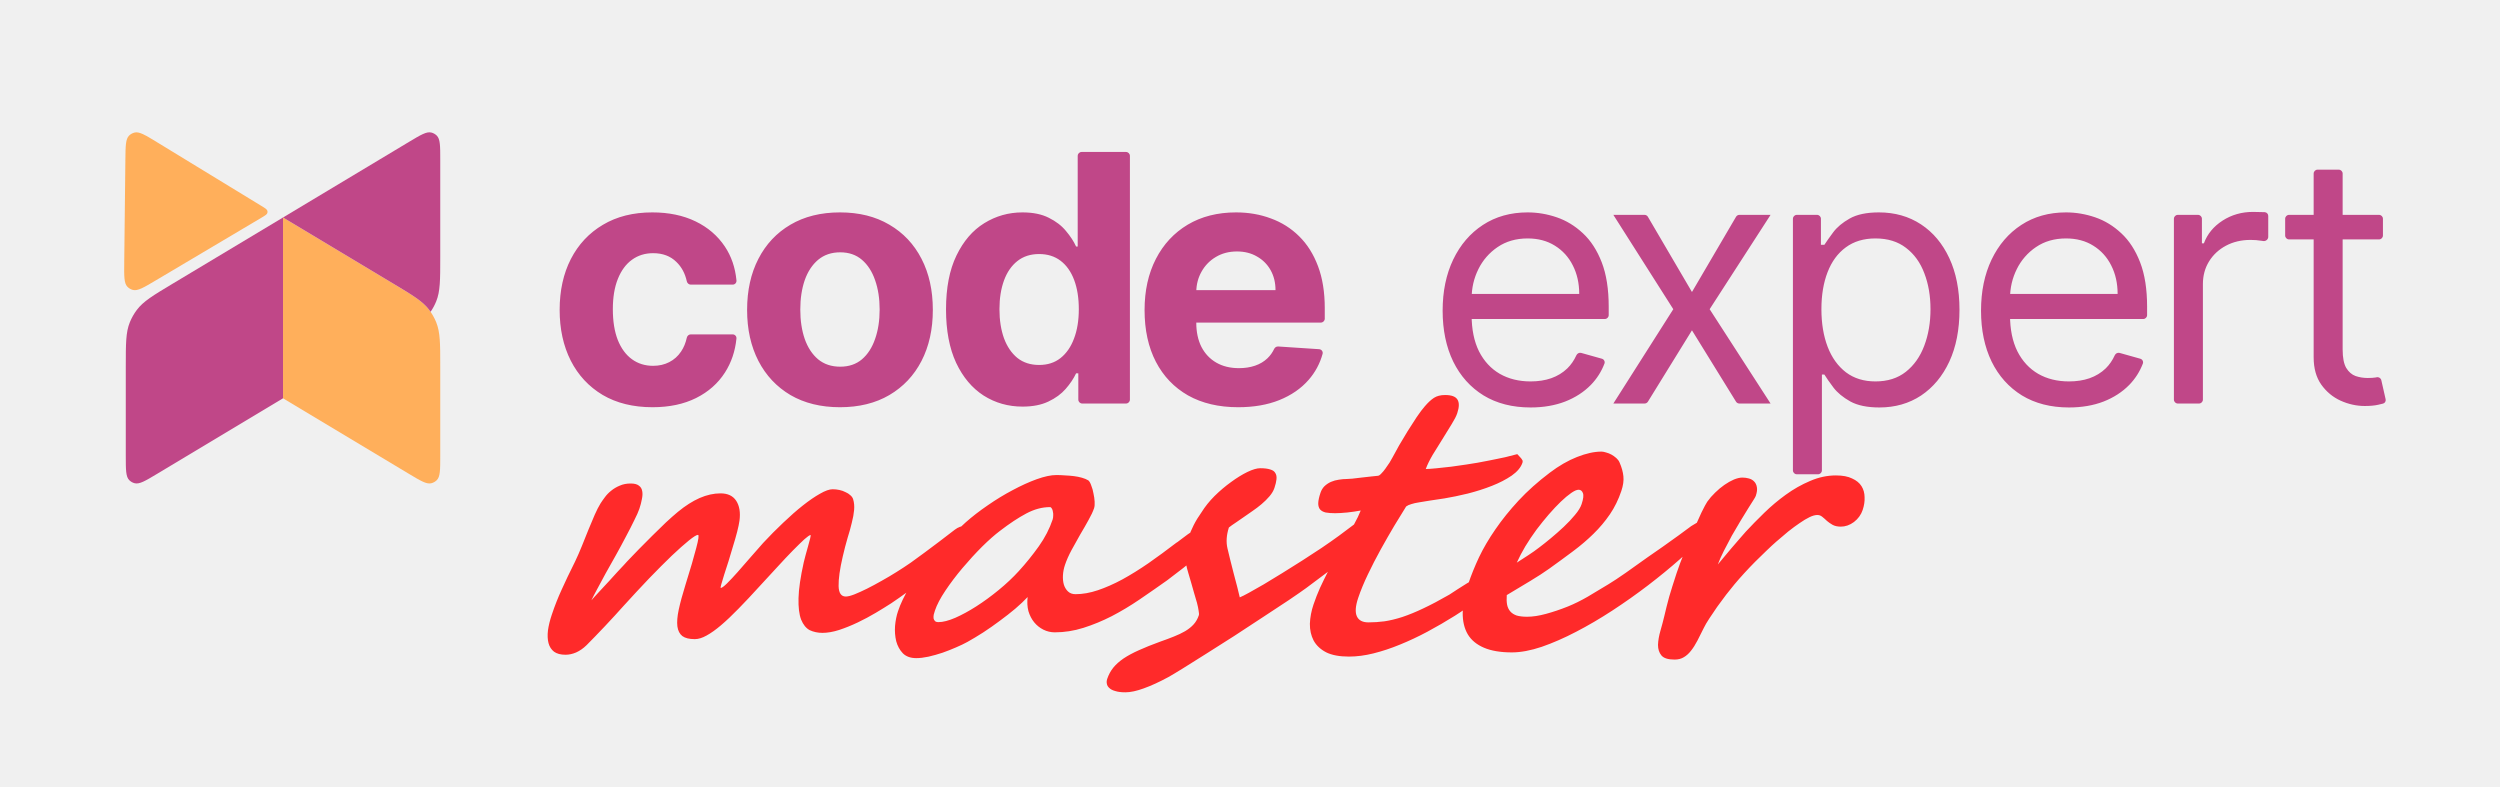
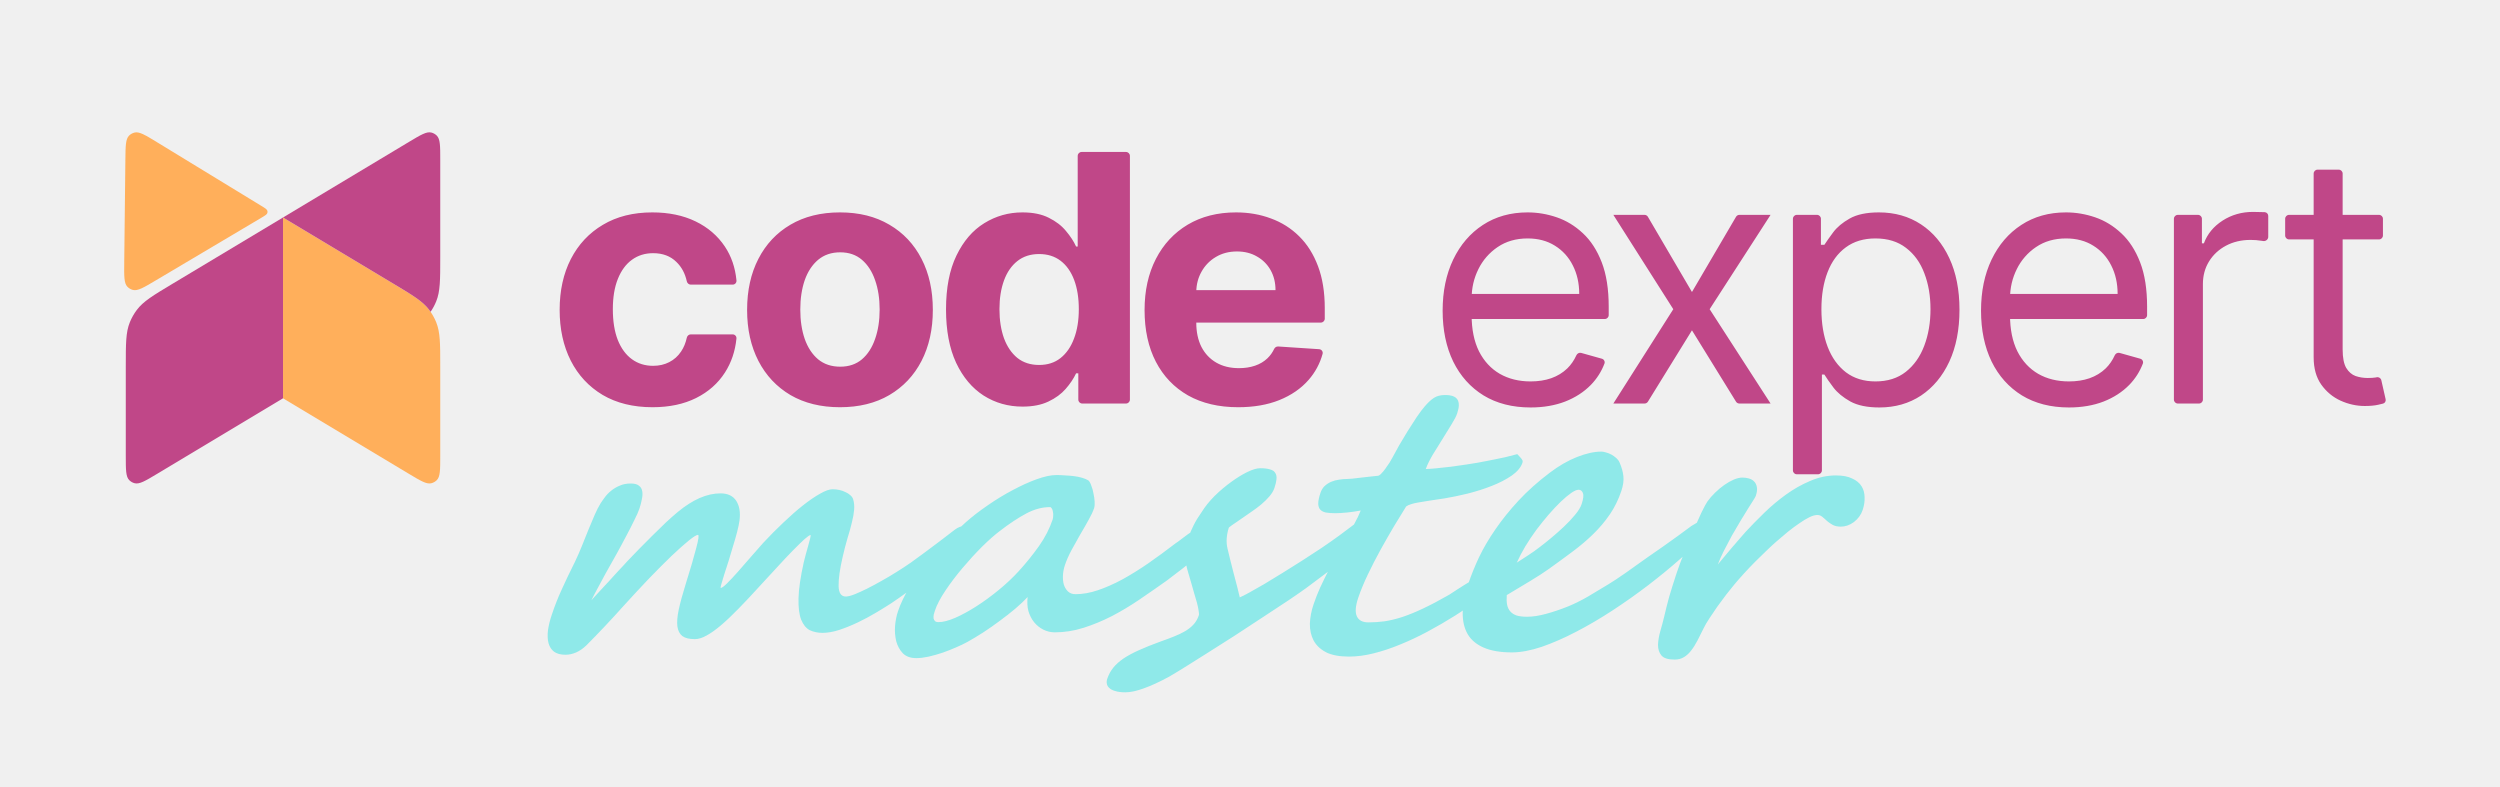
<svg xmlns="http://www.w3.org/2000/svg" width="636" height="200" fill="none" version="1.1" id="svg4">
  <g clip-path="url(#a)" id="g3" transform="translate(0,6.659177)">
    <path fill="#ffaf5b" fill-rule="evenodd" d="m 32.854,27.823 c -0.899,0.87 -0.918,2.606 -0.957,6.078 l -0.293,26.26 c -0.039,3.506 -0.058,5.26 0.829,6.151 a 3,3 0 0 0 1.36,0.785 c 1.215,0.321 2.724,-0.573 5.74,-2.363 l 26.966,-16 c 0.948,-0.562 1.421,-0.843 1.527,-1.236 a 0.999,0.999 0 0 0 0.003,-0.508 c -0.1,-0.394 -0.57,-0.681 -1.511,-1.255 L 39.882,29.48 c -2.964,-1.81 -4.446,-2.714 -5.661,-2.414 a 3,3 0 0 0 -1.367,0.758 z m 78.254,87.681 C 112,114.623 112,112.881 112,109.396 V 86.54 c 0,-5.79 0,-8.684 -1.032,-11.221 a 14.003,14.003 0 0 0 -1.772,-3.13 c -1.644,-2.19 -4.127,-3.68 -9.091,-6.658 L 72,48.668 v 46 l 32.049,19.23 c 2.988,1.793 4.483,2.689 5.697,2.377 a 3.002,3.002 0 0 0 1.362,-0.771 z" clip-rule="evenodd" id="path1" />
    <path fill="#c04788" fill-rule="evenodd" d="m 112,58.797 c 0,5.789 0,8.684 -1.032,11.22 -0.38,0.933 -0.859,1.822 -1.428,2.651 a 13.746,13.746 0 0 0 -0.344,-0.479 c -1.644,-2.19 -4.127,-3.68 -9.091,-6.658 L 72,48.668 104.049,29.438 c 2.988,-1.792 4.483,-2.689 5.697,-2.377 0.514,0.132 0.984,0.398 1.362,0.771 C 112,28.713 112,30.456 112,33.941 Z M 33.032,75.319 C 32,77.856 32,80.751 32,86.539 v 22.857 c 0,3.485 0,5.227 0.892,6.108 a 3,3 0 0 0 1.362,0.771 c 1.214,0.312 2.709,-0.584 5.697,-2.377 L 72,94.668 v -46 L 43.895,65.531 C 38.93,68.51 36.448,70 34.805,72.19 a 13.999,13.999 0 0 0 -1.773,3.13 z" clip-rule="evenodd" id="path2" />
    <path fill="#c04788" d="m 166,96.938 c -4.917,0 -9.146,-1.042 -12.688,-3.126 -3.52,-2.104 -6.229,-5.02 -8.124,-8.75 -1.876,-3.729 -2.813,-8.02 -2.813,-12.874 0,-4.917 0.948,-9.23 2.844,-12.938 1.916,-3.73 4.635,-6.635 8.156,-8.719 3.521,-2.104 7.708,-3.156 12.563,-3.156 4.187,0 7.854,0.76 11,2.281 3.145,1.521 5.635,3.657 7.468,6.407 1.659,2.487 2.644,5.366 2.955,8.638 a 0.966,0.966 0 0 1 -0.975,1.049 h -10.648 c -0.496,0 -0.912,-0.365 -1.017,-0.85 -0.436,-2.005 -1.322,-3.65 -2.659,-4.931 -1.5,-1.48 -3.468,-2.219 -5.906,-2.219 -2.062,0 -3.864,0.563 -5.406,1.688 -1.521,1.104 -2.708,2.718 -3.562,4.843 -0.855,2.125 -1.282,4.698 -1.282,7.719 0,3.063 0.417,5.667 1.25,7.813 0.854,2.145 2.052,3.78 3.594,4.906 1.542,1.125 3.344,1.687 5.406,1.687 1.521,0 2.886,-0.312 4.094,-0.937 1.229,-0.625 2.24,-1.531 3.031,-2.719 0.673,-1 1.153,-2.166 1.44,-3.495 0.105,-0.484 0.521,-0.849 1.017,-0.849 h 10.641 a 0.967,0.967 0 0 1 0.975,1.055 c -0.326,3.235 -1.299,6.112 -2.916,8.633 -1.771,2.77 -4.219,4.937 -7.344,6.5 -3.125,1.562 -6.823,2.344 -11.094,2.344 z m 47.688,0 c -4.854,0 -9.052,-1.032 -12.593,-3.094 -3.521,-2.084 -6.24,-4.98 -8.157,-8.688 -1.916,-3.729 -2.875,-8.052 -2.875,-12.969 0,-4.958 0.959,-9.291 2.875,-13 1.917,-3.729 4.636,-6.624 8.157,-8.687 3.541,-2.083 7.739,-3.125 12.593,-3.125 4.855,0 9.042,1.042 12.563,3.125 3.542,2.063 6.271,4.958 8.187,8.688 1.917,3.708 2.875,8.041 2.875,13 0,4.916 -0.958,9.24 -2.875,12.968 -1.916,3.709 -4.645,6.604 -8.187,8.688 -3.521,2.062 -7.708,3.094 -12.563,3.094 z m 0.063,-10.313 c 2.208,0 4.052,-0.625 5.531,-1.875 1.479,-1.27 2.594,-3 3.344,-5.188 0.771,-2.187 1.156,-4.677 1.156,-7.468 0,-2.792 -0.385,-5.281 -1.156,-7.469 -0.75,-2.188 -1.865,-3.917 -3.344,-5.188 -1.479,-1.27 -3.323,-1.906 -5.531,-1.906 -2.229,0 -4.104,0.636 -5.625,1.907 -1.5,1.27 -2.635,3 -3.406,5.187 -0.75,2.188 -1.125,4.677 -1.125,7.469 0,2.791 0.375,5.281 1.125,7.469 0.771,2.187 1.906,3.916 3.406,5.187 1.521,1.25 3.396,1.875 5.625,1.875 z m 46.386,10.156 c -3.646,0 -6.948,-0.937 -9.906,-2.812 -2.938,-1.896 -5.271,-4.677 -7,-8.344 -1.708,-3.688 -2.563,-8.208 -2.563,-13.563 0,-5.5 0.886,-10.072 2.657,-13.718 1.771,-3.667 4.125,-6.407 7.062,-8.219 2.959,-1.833 6.198,-2.75 9.719,-2.75 2.687,0 4.927,0.458 6.719,1.375 1.812,0.896 3.271,2.02 4.375,3.375 1.125,1.333 1.979,2.646 2.562,3.938 h 0.406 V 33 a 1,1 0 0 1 1,-1 h 11.282 a 1,1 0 0 1 1,1 v 62 a 1,1 0 0 1 -1,1 h -11.125 a 1,1 0 0 1 -1,-1 v -6.688 h -0.563 c -0.625,1.334 -1.51,2.657 -2.656,3.97 -1.125,1.29 -2.594,2.364 -4.406,3.218 -1.792,0.854 -3.979,1.281 -6.563,1.281 z m 4.219,-10.594 c 2.146,0 3.958,-0.583 5.437,-1.75 1.5,-1.187 2.646,-2.843 3.438,-4.968 0.812,-2.125 1.219,-4.615 1.219,-7.469 0,-2.854 -0.396,-5.333 -1.188,-7.438 -0.791,-2.104 -1.937,-3.729 -3.437,-4.874 -1.5,-1.146 -3.323,-1.72 -5.469,-1.72 -2.188,0 -4.031,0.594 -5.531,1.782 -1.5,1.188 -2.636,2.833 -3.407,4.938 -0.77,2.104 -1.156,4.541 -1.156,7.312 0,2.792 0.386,5.26 1.156,7.406 0.792,2.125 1.928,3.792 3.407,5 1.5,1.188 3.343,1.781 5.531,1.781 z m 50.634,10.751 c -4.937,0 -9.187,-1 -12.75,-3 -3.542,-2.021 -6.271,-4.876 -8.187,-8.563 -1.917,-3.708 -2.875,-8.094 -2.875,-13.156 0,-4.938 0.958,-9.271 2.875,-13 1.916,-3.73 4.614,-6.636 8.093,-8.719 3.5,-2.083 7.604,-3.125 12.313,-3.125 3.166,0 6.114,0.51 8.844,1.531 2.75,1 5.145,2.51 7.187,4.532 2.063,2.02 3.667,4.562 4.813,7.624 1.145,3.042 1.718,6.605 1.718,10.688 v 2.656 a 1,1 0 0 1 -1,1 H 296.49 v -8.25 h 28 c 0,-1.916 -0.417,-3.614 -1.25,-5.094 a 8.953,8.953 0 0 0 -3.469,-3.468 c -1.458,-0.854 -3.156,-1.282 -5.093,-1.282 -2.021,0 -3.813,0.47 -5.375,1.407 a 9.857,9.857 0 0 0 -3.625,3.718 c -0.875,1.542 -1.323,3.26 -1.344,5.157 v 7.844 c 0,2.374 0.437,4.427 1.312,6.156 0.896,1.729 2.157,3.062 3.782,4 1.625,0.937 3.552,1.406 5.781,1.406 1.479,0 2.833,-0.208 4.062,-0.625 1.229,-0.417 2.282,-1.042 3.157,-1.875 a 7.993,7.993 0 0 0 1.71,-2.382 c 0.188,-0.397 0.589,-0.66 1.028,-0.632 l 10.423,0.688 c 0.607,0.04 1.041,0.61 0.878,1.197 A 16.68,16.68 0 0 1 332.896,90 c -1.916,2.188 -4.396,3.896 -7.437,5.125 -3.021,1.208 -6.511,1.813 -10.469,1.813 z M 389.381,97 c -4.625,0 -8.614,-1.02 -11.968,-3.063 -3.334,-2.062 -5.907,-4.937 -7.719,-8.624 -1.792,-3.709 -2.688,-8.021 -2.688,-12.938 0,-4.917 0.896,-9.25 2.688,-13 1.812,-3.77 4.333,-6.708 7.562,-8.813 3.25,-2.124 7.042,-3.187 11.375,-3.187 2.5,0 4.969,0.417 7.407,1.25 2.437,0.833 4.656,2.188 6.656,4.063 2,1.854 3.594,4.312 4.781,7.374 1.188,3.063 1.781,6.834 1.781,11.313 V 73.5 a 1,1 0 0 1 -1,1 h -36 v -6.375 h 29.5 c 0,-2.708 -0.541,-5.125 -1.625,-7.25 -1.062,-2.125 -2.583,-3.802 -4.562,-5.031 C 393.61,54.614 391.298,54 388.631,54 c -2.937,0 -5.479,0.73 -7.625,2.188 a 14.39,14.39 0 0 0 -4.906,5.624 c -1.146,2.313 -1.719,4.792 -1.719,7.438 v 4.25 c 0,3.625 0.625,6.698 1.875,9.219 1.271,2.5 3.032,4.406 5.282,5.719 2.25,1.291 4.864,1.937 7.843,1.937 1.938,0 3.688,-0.27 5.25,-0.813 1.584,-0.562 2.948,-1.395 4.094,-2.5 0.946,-0.928 1.714,-2.041 2.305,-3.339 0.215,-0.472 0.735,-0.74 1.235,-0.6 l 5.252,1.474 c 0.542,0.152 0.854,0.723 0.654,1.25 a 15.785,15.785 0 0 1 -3.446,5.403 c -1.771,1.813 -3.958,3.23 -6.562,4.25 -2.605,1 -5.532,1.5 -8.782,1.5 z m 28.981,-49 c 0.355,0 0.683,0.188 0.863,0.494 l 11.21,19.131 11.21,-19.13 C 441.825,48.188 442.153,48 442.508,48 h 7.927 l -15.5,24 15.5,24 h -7.942 a 1,1 0 0 1 -0.851,-0.475 l -11.207,-18.15 -11.207,18.15 A 1,1 0 0 1 418.377,96 h -7.942 l 15.25,-24 -15.25,-24 z m 38.756,66 a 1,1 0 0 1 -1,-1 V 49 a 1,1 0 0 1 1,-1 h 5.125 a 1,1 0 0 1 1,1 v 6.625 h 0.875 c 0.542,-0.833 1.292,-1.896 2.25,-3.188 0.98,-1.312 2.375,-2.479 4.188,-3.5 1.833,-1.041 4.312,-1.562 7.437,-1.562 4.042,0 7.605,1.01 10.688,3.031 3.083,2.021 5.49,4.886 7.219,8.594 1.729,3.708 2.593,8.083 2.593,13.125 0,5.083 -0.864,9.49 -2.593,13.219 -1.729,3.708 -4.125,6.583 -7.188,8.625 -3.062,2.02 -6.594,3.031 -10.594,3.031 -3.083,0 -5.552,-0.51 -7.406,-1.531 -1.854,-1.042 -3.281,-2.219 -4.281,-3.531 -1,-1.334 -1.771,-2.438 -2.313,-3.313 h -0.625 V 113 a 1,1 0 0 1 -1,1 z m 6.25,-42 c 0,3.625 0.532,6.823 1.594,9.594 1.063,2.75 2.615,4.906 4.656,6.469 2.042,1.541 4.542,2.312 7.5,2.312 3.084,0 5.657,-0.813 7.719,-2.438 2.084,-1.645 3.646,-3.854 4.688,-6.624 1.062,-2.792 1.593,-5.896 1.593,-9.313 0,-3.375 -0.52,-6.417 -1.562,-9.125 -1.021,-2.73 -2.573,-4.885 -4.656,-6.469 C 482.837,54.802 480.243,54 477.118,54 c -3,0 -5.52,0.76 -7.562,2.281 -2.042,1.5 -3.583,3.604 -4.625,6.313 -1.042,2.687 -1.563,5.823 -1.563,9.406 z m 62.98,25 c -4.625,0 -8.614,-1.02 -11.968,-3.063 -3.334,-2.062 -5.907,-4.937 -7.719,-8.624 -1.792,-3.709 -2.688,-8.021 -2.688,-12.938 0,-4.917 0.896,-9.25 2.688,-13 1.812,-3.77 4.333,-6.708 7.562,-8.813 3.25,-2.124 7.042,-3.187 11.375,-3.187 2.5,0 4.969,0.417 7.407,1.25 2.437,0.833 4.656,2.188 6.656,4.063 2,1.854 3.594,4.312 4.781,7.374 1.188,3.063 1.781,6.834 1.781,11.313 V 73.5 a 1,1 0 0 1 -1,1 h -36 v -6.375 h 29.5 c 0,-2.708 -0.541,-5.125 -1.625,-7.25 -1.062,-2.125 -2.583,-3.802 -4.562,-5.031 -1.958,-1.23 -4.271,-1.844 -6.938,-1.844 -2.937,0 -5.479,0.73 -7.625,2.188 a 14.39,14.39 0 0 0 -4.906,5.624 c -1.146,2.313 -1.719,4.792 -1.719,7.438 v 4.25 c 0,3.625 0.625,6.698 1.875,9.219 1.271,2.5 3.032,4.406 5.282,5.719 2.25,1.291 4.864,1.937 7.843,1.937 1.938,0 3.688,-0.27 5.25,-0.813 1.584,-0.562 2.948,-1.395 4.094,-2.5 0.946,-0.928 1.714,-2.041 2.305,-3.339 0.215,-0.472 0.736,-0.74 1.236,-0.6 l 5.251,1.474 c 0.542,0.152 0.855,0.723 0.655,1.25 a 15.787,15.787 0 0 1 -3.447,5.403 c -1.771,1.813 -3.958,3.23 -6.562,4.25 -2.604,1 -5.532,1.5 -8.782,1.5 z m 27.694,-1 a 1,1 0 0 1 -1,-1 V 49 a 1,1 0 0 1 1,-1 h 5.125 a 1,1 0 0 1 1,1 v 6.25 h 0.5 c 0.875,-2.375 2.459,-4.302 4.75,-5.781 2.292,-1.48 4.875,-2.219 7.75,-2.219 a 81.78,81.78 0 0 1 2.972,0.064 0.954,0.954 0 0 1 0.903,0.966 v 5.314 c 0,0.65 -0.618,1.159 -1.262,1.065 l -0.457,-0.065 a 16.916,16.916 0 0 0 -2.781,-0.219 c -2.333,0 -4.416,0.49 -6.25,1.469 -1.812,0.958 -3.25,2.291 -4.312,4 -1.042,1.687 -1.563,3.614 -1.563,5.781 V 95 a 1,1 0 0 1 -1,1 z m 51.177,-48 a 1,1 0 0 1 1,1 v 4.25 a 1,1 0 0 1 -1,1 h -22.875 a 1,1 0 0 1 -1,-1 V 49 a 1,1 0 0 1 1,-1 z M 588.594,37.5 a 1,1 0 0 1 1,-1 h 5.375 a 1,1 0 0 1 1,1 v 44.75 c 0,2.083 0.302,3.646 0.907,4.688 0.625,1.02 1.416,1.708 2.375,2.062 0.979,0.333 2.01,0.5 3.093,0.5 0.813,0 1.48,-0.042 2,-0.125 l 0.294,-0.059 a 1,1 0 0 1 1.172,0.76 l 1.092,4.823 c 0.11,0.488 -0.157,0.982 -0.639,1.114 -0.365,0.1 -0.786,0.2 -1.262,0.3 -0.896,0.208 -2.032,0.312 -3.407,0.312 -2.083,0 -4.125,-0.448 -6.125,-1.344 -1.979,-0.896 -3.625,-2.26 -4.937,-4.094 -1.292,-1.833 -1.938,-4.145 -1.938,-6.937 z" id="path3" />
  </g>
  <defs id="defs4">
    <clipPath id="a">
      <path fill="#ffffff" d="M 0,0 H 636 V 144 H 0 Z" id="path4" />
    </clipPath>
  </defs>
-   <path d="m 228.133,79.828 q 0,0.14 -0.078,0.374 -0.062,0.218 -0.171,0.483 -0.109,0.249 -0.265,0.514 -0.14,0.265 -0.28,0.499 -0.249,0.389 -0.67,0.904 -0.421,0.514 -0.935,1.075 -0.514,0.561 -1.091,1.122 -0.576,0.561 -1.137,1.044 -0.452,0.374 -1.059,0.826 -0.608,0.452 -1.293,0.841 -0.685,0.389 -1.402,0.654 -0.701,0.249 -1.355,0.249 -0.608,0 -1.184,-0.234 -0.561,-0.249 -1.059,-0.919 -0.483,-0.67 -0.857,-1.87 -0.374,-1.2 -0.592,-3.116 -0.016,-0.187 -0.047,-0.576 -0.016,-0.405 -0.047,-0.795 -0.016,-0.405 -0.047,-0.701 -0.031,-0.296 -0.062,-0.296 -0.125,0 -0.421,0.374 -0.28,0.374 -0.685,0.997 -0.389,0.608 -0.857,1.418 -0.467,0.795 -0.966,1.651 -0.623,1.091 -1.184,1.963 -0.545,0.857 -1.044,1.449 -0.483,0.576 -0.95,0.888 -0.452,0.312 -0.919,0.312 -0.717,0 -1.168,-0.265 -0.452,-0.28 -0.717,-0.841 -0.265,-0.576 -0.374,-1.464 -0.109,-0.904 -0.14,-2.134 -0.047,-2.056 -0.14,-3.209 -0.078,-1.153 -0.234,-1.153 -0.187,0 -0.623,0.483 -0.436,0.483 -1.044,1.324 -0.592,0.841 -1.309,1.979 -0.701,1.137 -1.449,2.446 -0.187,0.343 -0.452,0.795 -0.265,0.452 -0.545,0.919 -0.28,0.467 -0.561,0.904 -0.265,0.436 -0.483,0.748 -0.28,0.405 -0.685,0.623 -0.405,0.203 -0.857,0.203 -0.639,0 -1.091,-0.265 -0.452,-0.28 -0.732,-0.748 -0.28,-0.467 -0.421,-1.106 -0.125,-0.639 -0.125,-1.355 0,-0.639 0.031,-1.153 0.031,-0.514 0.093,-1.028 0.062,-0.53 0.14,-1.106 0.093,-0.576 0.203,-1.324 0.093,-0.654 0.14,-1.371 0.047,-0.732 0.093,-1.418 0.047,-0.701 0.109,-1.293 0.062,-0.592 0.171,-0.981 0.078,-0.265 0.203,-0.561 0.125,-0.312 0.358,-0.561 0.234,-0.265 0.592,-0.436 0.358,-0.187 0.888,-0.187 0.483,0 0.779,0.187 0.296,0.171 0.452,0.483 0.156,0.296 0.203,0.701 0.062,0.389 0.062,0.826 0,0.374 -0.109,1.013 -0.093,0.639 -0.249,1.418 -0.14,0.763 -0.327,1.605 -0.187,0.826 -0.358,1.589 -0.156,0.763 -0.28,1.387 -0.125,0.608 -0.171,0.95 0.031,-0.062 0.171,-0.312 0.156,-0.249 0.358,-0.608 0.218,-0.358 0.452,-0.763 0.234,-0.405 0.436,-0.763 0.218,-0.358 0.374,-0.623 0.156,-0.265 0.187,-0.327 0.28,-0.467 0.654,-1.044 0.374,-0.592 0.779,-1.184 0.405,-0.608 0.795,-1.153 0.405,-0.545 0.732,-0.919 0.701,-0.795 1.48,-1.2 0.795,-0.405 1.683,-0.405 0.95,0 1.589,0.654 0.639,0.654 0.857,1.714 0.078,0.389 0.125,0.981 0.047,0.592 0.062,1.246 0.031,0.639 0.047,1.293 0.016,0.654 0.016,1.168 0.016,0.514 0.031,0.841 0.016,0.327 0.062,0.327 0.14,0 0.405,-0.389 0.265,-0.389 0.592,-0.981 0.327,-0.592 0.685,-1.277 0.358,-0.685 0.685,-1.262 0.545,-0.919 1.153,-1.76 0.608,-0.857 1.2,-1.496 0.608,-0.654 1.153,-1.028 0.545,-0.389 0.966,-0.389 0.296,0 0.608,0.062 0.312,0.062 0.592,0.187 0.296,0.109 0.53,0.28 0.234,0.156 0.358,0.358 0.265,0.421 0.389,0.919 0.125,0.499 0.171,1.106 0.062,0.608 0.078,1.34 0.031,0.732 0.125,1.62 0.171,1.62 0.499,2.539 0.327,0.919 0.935,0.919 0.265,0 0.685,-0.187 0.436,-0.203 0.935,-0.499 0.514,-0.312 1.044,-0.685 0.545,-0.374 1.013,-0.748 0.514,-0.405 0.981,-0.826 0.467,-0.436 0.919,-0.888 0.467,-0.452 0.935,-0.935 0.483,-0.499 1.013,-1.044 0.327,-0.327 0.748,-0.327 0.499,0 0.499,0.717 z m 6.964,-1.277 q 0,-0.14 -0.062,-0.327 -0.047,-0.187 -0.14,-0.343 -0.078,-0.171 -0.187,-0.28 -0.109,-0.125 -0.203,-0.125 -1.028,0 -1.885,0.561 -0.841,0.545 -1.76,1.496 -0.514,0.514 -1.106,1.387 -0.576,0.872 -1.075,1.854 -0.499,0.981 -0.826,1.963 -0.327,0.981 -0.327,1.729 0,0.187 0.016,0.374 0.031,0.171 0.093,0.312 0.078,0.14 0.203,0.234 0.125,0.093 0.327,0.093 0.592,0 1.34,-0.374 0.748,-0.389 1.496,-0.997 0.763,-0.623 1.464,-1.418 0.717,-0.81 1.2,-1.651 0.592,-1.028 1.013,-2.15 0.421,-1.122 0.421,-2.337 z m 14.162,1.605 q 0,0.187 -0.078,0.452 -0.062,0.249 -0.171,0.514 -0.109,0.249 -0.249,0.499 -0.125,0.234 -0.249,0.405 -0.078,0.109 -0.249,0.312 -0.171,0.187 -0.389,0.436 -0.218,0.234 -0.499,0.514 -0.265,0.28 -0.545,0.561 -0.904,0.841 -1.838,1.667 -0.919,0.81 -1.932,1.449 -1.013,0.623 -2.119,1.013 -1.106,0.389 -2.352,0.389 -0.53,0 -1.075,-0.234 -0.545,-0.234 -1.013,-0.639 -0.467,-0.405 -0.826,-0.966 -0.343,-0.576 -0.483,-1.231 -0.28,0.467 -0.732,1.013 -0.452,0.53 -0.997,1.059 -0.53,0.53 -1.106,1.013 -0.576,0.467 -1.075,0.81 -0.343,0.234 -0.841,0.483 -0.483,0.249 -1.028,0.467 -0.545,0.203 -1.106,0.343 -0.545,0.125 -1.013,0.125 -0.748,0 -1.309,-0.421 -0.561,-0.436 -0.935,-1.059 -0.358,-0.623 -0.545,-1.324 -0.171,-0.701 -0.171,-1.262 0,-1.028 0.296,-2.088 0.312,-1.075 0.779,-2.088 0.483,-1.013 1.059,-1.932 0.592,-0.919 1.153,-1.636 0.592,-0.748 1.418,-1.48 0.826,-0.748 1.729,-1.324 0.904,-0.592 1.776,-0.95 0.888,-0.358 1.573,-0.358 0.374,0 0.763,0.031 0.405,0.016 0.795,0.062 0.389,0.047 0.748,0.14 0.358,0.093 0.639,0.234 0.187,0.125 0.405,0.452 0.234,0.312 0.421,0.685 0.203,0.358 0.343,0.717 0.14,0.358 0.14,0.561 0,0.436 -0.14,1.044 -0.125,0.592 -0.296,1.246 -0.156,0.654 -0.296,1.34 -0.14,0.685 -0.14,1.309 0,0.436 0.125,0.888 0.125,0.452 0.358,0.826 0.234,0.358 0.561,0.592 0.327,0.234 0.732,0.234 0.919,0 1.823,-0.343 0.904,-0.343 1.807,-0.935 0.904,-0.608 1.807,-1.418 0.904,-0.826 1.823,-1.776 0.031,0 0.249,-0.234 0.218,-0.234 0.514,-0.514 0.312,-0.28 0.639,-0.514 0.343,-0.234 0.592,-0.234 0.452,0 0.592,0.265 0.14,0.265 0.14,0.81 z m 13.834,-0.81 q 0,0.421 -0.374,1.059 -0.374,0.623 -0.95,1.324 -0.561,0.701 -1.262,1.433 -0.701,0.717 -1.355,1.355 -0.389,0.374 -1.153,1.044 -0.763,0.654 -1.714,1.449 -0.935,0.795 -1.963,1.651 -1.028,0.841 -1.947,1.573 -0.904,0.732 -1.605,1.277 -0.701,0.545 -0.997,0.748 -0.966,0.639 -1.807,0.981 -0.826,0.343 -1.48,0.343 -0.545,0 -0.919,-0.109 -0.374,-0.093 -0.608,-0.265 -0.234,-0.156 -0.343,-0.374 -0.109,-0.203 -0.109,-0.421 0,-0.545 0.203,-0.981 0.203,-0.421 0.623,-0.795 0.436,-0.374 1.091,-0.717 0.67,-0.358 1.573,-0.732 0.592,-0.234 1.059,-0.452 0.483,-0.218 0.826,-0.467 0.358,-0.265 0.545,-0.592 0.187,-0.327 0.187,-0.795 0,-0.109 -0.156,-0.405 -0.14,-0.296 -0.374,-0.685 -0.234,-0.389 -0.53,-0.841 -0.28,-0.467 -0.561,-0.904 -0.28,-0.452 -0.53,-0.841 -0.249,-0.389 -0.389,-0.654 -0.639,-1.184 -0.639,-2.415 0,-0.53 0.093,-1.091 0.093,-0.561 0.312,-1.137 0.203,-0.717 0.654,-1.402 0.467,-0.685 1.028,-1.215 0.561,-0.545 1.122,-0.872 0.576,-0.327 0.997,-0.327 0.561,0 0.919,0.109 0.358,0.093 0.545,0.312 0.203,0.203 0.28,0.53 0.078,0.312 0.078,0.763 0,0.374 -0.187,0.732 -0.187,0.358 -0.452,0.67 -0.265,0.312 -0.561,0.576 -0.296,0.265 -0.514,0.467 -0.327,0.296 -0.623,0.561 -0.296,0.249 -0.467,0.436 0.016,0.981 0.483,1.807 0.234,0.405 0.576,0.997 0.358,0.592 0.717,1.215 0.374,0.608 0.701,1.168 0.327,0.561 0.514,0.888 0.234,-0.109 0.67,-0.405 0.452,-0.312 1.044,-0.732 0.592,-0.436 1.262,-0.966 0.685,-0.53 1.371,-1.091 0.685,-0.561 1.324,-1.106 0.639,-0.561 1.153,-1.059 0.436,-0.421 0.717,-0.717 0.296,-0.312 0.499,-0.499 0.218,-0.203 0.374,-0.296 0.156,-0.109 0.343,-0.109 0.203,0 0.327,0.156 0.14,0.14 0.218,0.327 0.078,0.171 0.109,0.327 0.031,0.156 0.031,0.187 z m -2.82,6.59 q 0,-0.717 0.078,-1.433 0.093,-0.732 0.218,-1.433 0.14,-0.717 0.296,-1.387 0.156,-0.67 0.28,-1.277 0.171,-0.81 0.312,-1.449 0.14,-0.639 0.171,-1.184 -0.234,0.047 -0.53,0.093 -0.28,0.031 -0.576,0.078 -0.296,0.031 -0.576,0.047 -0.28,0.016 -0.467,0.016 -0.483,0 -0.841,-0.062 -0.343,-0.078 -0.576,-0.265 -0.234,-0.203 -0.343,-0.545 -0.109,-0.358 -0.109,-0.904 0,-0.343 0.156,-0.576 0.171,-0.234 0.436,-0.374 0.28,-0.14 0.608,-0.187 0.343,-0.062 0.67,-0.062 0.125,0 0.483,-0.031 0.358,-0.047 0.763,-0.093 0.405,-0.047 0.795,-0.093 0.389,-0.047 0.576,-0.062 0.125,0 0.234,-0.187 0.125,-0.187 0.218,-0.436 0.109,-0.265 0.187,-0.53 0.078,-0.28 0.109,-0.467 0.078,-0.421 0.218,-1.028 0.156,-0.608 0.327,-1.246 0.187,-0.639 0.374,-1.215 0.203,-0.592 0.389,-0.935 0.249,-0.483 0.545,-0.732 0.296,-0.249 0.888,-0.249 0.826,0 1.2,0.389 0.389,0.389 0.389,1.2 0,0.374 -0.171,0.966 -0.156,0.592 -0.358,1.277 -0.203,0.67 -0.389,1.371 -0.171,0.685 -0.187,1.231 0.312,0 0.904,-0.062 0.592,-0.062 1.246,-0.14 0.654,-0.093 1.246,-0.187 0.608,-0.093 0.919,-0.156 0.654,-0.14 0.997,-0.203 0.358,-0.078 0.639,-0.14 0.296,-0.062 0.623,-0.14 0.343,-0.093 0.95,-0.265 0.234,0.187 0.374,0.296 0.14,0.109 0.203,0.187 0.078,0.062 0.093,0.125 0.031,0.062 0.031,0.14 0,0.608 -0.561,1.122 -0.561,0.499 -1.418,0.888 -0.857,0.389 -1.87,0.67 -0.997,0.265 -1.885,0.421 -0.654,0.109 -1.184,0.187 -0.514,0.078 -0.904,0.156 -0.389,0.062 -0.639,0.156 -0.249,0.078 -0.374,0.203 -0.203,0.701 -0.467,1.683 -0.249,0.966 -0.483,2.041 -0.234,1.075 -0.389,2.181 -0.156,1.091 -0.156,2.041 0,1.075 0.421,1.605 0.421,0.53 1.184,0.53 0.701,0 1.371,-0.093 0.685,-0.109 1.418,-0.374 0.748,-0.28 1.573,-0.748 0.841,-0.467 1.869,-1.2 0.28,-0.218 0.576,-0.483 0.312,-0.265 0.623,-0.499 0.312,-0.249 0.639,-0.405 0.327,-0.171 0.67,-0.171 0.312,0 0.483,0.156 0.187,0.14 0.187,0.452 0,0.234 -0.156,0.576 -0.156,0.327 -0.436,0.701 -0.28,0.374 -0.67,0.779 -0.374,0.389 -0.841,0.748 -0.904,0.717 -1.901,1.371 -0.981,0.639 -2.01,1.122 -1.013,0.483 -2.041,0.763 -1.028,0.28 -2.041,0.28 -1.246,0 -2.119,-0.374 -0.872,-0.389 -1.433,-1.028 -0.545,-0.639 -0.81,-1.449 -0.249,-0.826 -0.249,-1.683 z m 20.378,-8.724 q 0,-0.685 -0.218,-0.966 -0.203,-0.28 -0.467,-0.28 -0.234,0 -0.545,0.28 -0.312,0.28 -0.654,0.763 -0.327,0.467 -0.67,1.106 -0.327,0.623 -0.623,1.324 -0.28,0.701 -0.483,1.449 -0.187,0.732 -0.265,1.418 0.452,-0.374 0.81,-0.67 0.374,-0.312 0.701,-0.654 0.327,-0.327 0.732,-0.795 0.421,-0.483 0.795,-0.997 0.374,-0.514 0.623,-1.028 0.265,-0.514 0.265,-0.95 z m 12.089,1.683 q 0,0.125 -0.093,0.389 -0.093,0.265 -0.312,0.623 -0.608,0.966 -1.527,2.103 -0.904,1.137 -2.01,2.275 -1.091,1.122 -2.352,2.181 -1.246,1.044 -2.539,1.854 -1.278,0.81 -2.555,1.309 -1.278,0.483 -2.43,0.483 -1.464,0 -2.555,-0.405 -1.091,-0.405 -1.807,-1.168 -0.717,-0.779 -1.075,-1.885 -0.358,-1.122 -0.358,-2.539 0,-1.075 0.156,-2.275 0.171,-1.2 0.608,-2.43 0.436,-1.246 1.168,-2.493 0.748,-1.262 1.901,-2.43 0.888,-0.904 1.916,-1.371 1.028,-0.467 1.963,-0.467 0.171,0 0.436,0.078 0.265,0.062 0.53,0.187 0.265,0.125 0.514,0.296 0.249,0.171 0.405,0.374 0.499,0.639 0.748,1.215 0.249,0.561 0.249,1.277 0,1.122 -0.312,2.025 -0.312,0.904 -0.857,1.698 -0.53,0.779 -1.262,1.511 -0.732,0.732 -1.573,1.527 -0.514,0.483 -1.277,1.059 -0.763,0.561 -1.636,1.231 0.125,0.483 0.312,0.841 0.187,0.343 0.467,0.576 0.28,0.234 0.67,0.358 0.405,0.109 0.95,0.109 0.732,0 1.558,-0.249 0.841,-0.249 1.683,-0.639 0.732,-0.343 1.449,-0.857 0.717,-0.53 1.449,-1.091 0.452,-0.343 1.153,-0.981 0.717,-0.654 1.449,-1.355 0.499,-0.467 0.997,-0.904 0.499,-0.452 1.059,-0.997 l 0.826,-0.81 q 0.904,-0.732 1.464,-0.732 0.296,0 0.374,0.171 0.078,0.171 0.078,0.327 z m 12.526,-1.184 q 0,0.639 -0.405,1.059 -0.405,0.405 -1.013,0.405 -0.421,0 -0.763,-0.156 -0.327,-0.156 -0.608,-0.343 -0.28,-0.203 -0.53,-0.358 -0.234,-0.156 -0.483,-0.156 -0.28,0 -0.608,0.187 -0.327,0.187 -0.685,0.514 -0.358,0.312 -0.748,0.732 -0.374,0.421 -0.748,0.888 -0.265,0.327 -0.592,0.795 -0.327,0.452 -0.654,0.95 -0.327,0.499 -0.623,1.013 -0.296,0.514 -0.514,0.95 -0.187,0.389 -0.421,0.904 -0.218,0.514 -0.421,1.044 -0.187,0.53 -0.343,1.013 -0.156,0.483 -0.203,0.81 -0.093,0.608 -0.187,1.122 -0.093,0.514 -0.265,0.888 -0.156,0.358 -0.436,0.561 -0.265,0.203 -0.732,0.203 -0.841,0 -1.262,-0.358 -0.421,-0.358 -0.608,-0.919 -0.171,-0.561 -0.203,-1.231 -0.031,-0.67 -0.093,-1.293 -0.047,-0.405 -0.078,-0.81 -0.031,-0.405 -0.062,-0.841 -0.016,-0.452 -0.031,-0.95 -0.016,-0.514 -0.016,-1.122 0,-0.795 0.062,-1.776 0.062,-0.981 0.14,-1.885 0.093,-0.904 0.187,-1.605 0.109,-0.701 0.187,-0.935 0.156,-0.421 0.421,-0.795 0.265,-0.389 0.576,-0.67 0.327,-0.296 0.67,-0.467 0.358,-0.171 0.685,-0.171 0.296,0 0.592,0.078 0.312,0.078 0.545,0.265 0.249,0.187 0.405,0.499 0.156,0.296 0.156,0.748 0,0.109 -0.078,0.358 -0.078,0.234 -0.203,0.685 -0.14,0.483 -0.312,1.122 -0.171,0.639 -0.327,1.309 -0.14,0.67 -0.249,1.324 -0.109,0.654 -0.125,1.168 0.078,-0.171 0.28,-0.561 0.203,-0.405 0.421,-0.841 0.234,-0.452 0.452,-0.857 0.218,-0.421 0.327,-0.608 0.452,-0.763 1.044,-1.62 0.592,-0.857 1.34,-1.573 0.763,-0.732 1.714,-1.2 0.95,-0.483 2.088,-0.483 0.872,0 1.496,0.265 0.639,0.249 1.044,0.67 0.405,0.421 0.592,0.966 0.203,0.53 0.203,1.091 z" id="text4" style="font-weight:bold;font-size:31.906px;font-family:'Segoe Script';-inkscape-font-specification:'Segoe Script, Bold';white-space:pre;inline-size:122.147;fill:#ff2a2a" transform="matrix(2.925241,0,-0.9841812,2.925241,-342.6144,-97.62825)" aria-label="master" />
+   <path d="m 228.133,79.828 q 0,0.14 -0.078,0.374 -0.062,0.218 -0.171,0.483 -0.109,0.249 -0.265,0.514 -0.14,0.265 -0.28,0.499 -0.249,0.389 -0.67,0.904 -0.421,0.514 -0.935,1.075 -0.514,0.561 -1.091,1.122 -0.576,0.561 -1.137,1.044 -0.452,0.374 -1.059,0.826 -0.608,0.452 -1.293,0.841 -0.685,0.389 -1.402,0.654 -0.701,0.249 -1.355,0.249 -0.608,0 -1.184,-0.234 -0.561,-0.249 -1.059,-0.919 -0.483,-0.67 -0.857,-1.87 -0.374,-1.2 -0.592,-3.116 -0.016,-0.187 -0.047,-0.576 -0.016,-0.405 -0.047,-0.795 -0.016,-0.405 -0.047,-0.701 -0.031,-0.296 -0.062,-0.296 -0.125,0 -0.421,0.374 -0.28,0.374 -0.685,0.997 -0.389,0.608 -0.857,1.418 -0.467,0.795 -0.966,1.651 -0.623,1.091 -1.184,1.963 -0.545,0.857 -1.044,1.449 -0.483,0.576 -0.95,0.888 -0.452,0.312 -0.919,0.312 -0.717,0 -1.168,-0.265 -0.452,-0.28 -0.717,-0.841 -0.265,-0.576 -0.374,-1.464 -0.109,-0.904 -0.14,-2.134 -0.047,-2.056 -0.14,-3.209 -0.078,-1.153 -0.234,-1.153 -0.187,0 -0.623,0.483 -0.436,0.483 -1.044,1.324 -0.592,0.841 -1.309,1.979 -0.701,1.137 -1.449,2.446 -0.187,0.343 -0.452,0.795 -0.265,0.452 -0.545,0.919 -0.28,0.467 -0.561,0.904 -0.265,0.436 -0.483,0.748 -0.28,0.405 -0.685,0.623 -0.405,0.203 -0.857,0.203 -0.639,0 -1.091,-0.265 -0.452,-0.28 -0.732,-0.748 -0.28,-0.467 -0.421,-1.106 -0.125,-0.639 -0.125,-1.355 0,-0.639 0.031,-1.153 0.031,-0.514 0.093,-1.028 0.062,-0.53 0.14,-1.106 0.093,-0.576 0.203,-1.324 0.093,-0.654 0.14,-1.371 0.047,-0.732 0.093,-1.418 0.047,-0.701 0.109,-1.293 0.062,-0.592 0.171,-0.981 0.078,-0.265 0.203,-0.561 0.125,-0.312 0.358,-0.561 0.234,-0.265 0.592,-0.436 0.358,-0.187 0.888,-0.187 0.483,0 0.779,0.187 0.296,0.171 0.452,0.483 0.156,0.296 0.203,0.701 0.062,0.389 0.062,0.826 0,0.374 -0.109,1.013 -0.093,0.639 -0.249,1.418 -0.14,0.763 -0.327,1.605 -0.187,0.826 -0.358,1.589 -0.156,0.763 -0.28,1.387 -0.125,0.608 -0.171,0.95 0.031,-0.062 0.171,-0.312 0.156,-0.249 0.358,-0.608 0.218,-0.358 0.452,-0.763 0.234,-0.405 0.436,-0.763 0.218,-0.358 0.374,-0.623 0.156,-0.265 0.187,-0.327 0.28,-0.467 0.654,-1.044 0.374,-0.592 0.779,-1.184 0.405,-0.608 0.795,-1.153 0.405,-0.545 0.732,-0.919 0.701,-0.795 1.48,-1.2 0.795,-0.405 1.683,-0.405 0.95,0 1.589,0.654 0.639,0.654 0.857,1.714 0.078,0.389 0.125,0.981 0.047,0.592 0.062,1.246 0.031,0.639 0.047,1.293 0.016,0.654 0.016,1.168 0.016,0.514 0.031,0.841 0.016,0.327 0.062,0.327 0.14,0 0.405,-0.389 0.265,-0.389 0.592,-0.981 0.327,-0.592 0.685,-1.277 0.358,-0.685 0.685,-1.262 0.545,-0.919 1.153,-1.76 0.608,-0.857 1.2,-1.496 0.608,-0.654 1.153,-1.028 0.545,-0.389 0.966,-0.389 0.296,0 0.608,0.062 0.312,0.062 0.592,0.187 0.296,0.109 0.53,0.28 0.234,0.156 0.358,0.358 0.265,0.421 0.389,0.919 0.125,0.499 0.171,1.106 0.062,0.608 0.078,1.34 0.031,0.732 0.125,1.62 0.171,1.62 0.499,2.539 0.327,0.919 0.935,0.919 0.265,0 0.685,-0.187 0.436,-0.203 0.935,-0.499 0.514,-0.312 1.044,-0.685 0.545,-0.374 1.013,-0.748 0.514,-0.405 0.981,-0.826 0.467,-0.436 0.919,-0.888 0.467,-0.452 0.935,-0.935 0.483,-0.499 1.013,-1.044 0.327,-0.327 0.748,-0.327 0.499,0 0.499,0.717 z m 6.964,-1.277 q 0,-0.14 -0.062,-0.327 -0.047,-0.187 -0.14,-0.343 -0.078,-0.171 -0.187,-0.28 -0.109,-0.125 -0.203,-0.125 -1.028,0 -1.885,0.561 -0.841,0.545 -1.76,1.496 -0.514,0.514 -1.106,1.387 -0.576,0.872 -1.075,1.854 -0.499,0.981 -0.826,1.963 -0.327,0.981 -0.327,1.729 0,0.187 0.016,0.374 0.031,0.171 0.093,0.312 0.078,0.14 0.203,0.234 0.125,0.093 0.327,0.093 0.592,0 1.34,-0.374 0.748,-0.389 1.496,-0.997 0.763,-0.623 1.464,-1.418 0.717,-0.81 1.2,-1.651 0.592,-1.028 1.013,-2.15 0.421,-1.122 0.421,-2.337 z m 14.162,1.605 q 0,0.187 -0.078,0.452 -0.062,0.249 -0.171,0.514 -0.109,0.249 -0.249,0.499 -0.125,0.234 -0.249,0.405 -0.078,0.109 -0.249,0.312 -0.171,0.187 -0.389,0.436 -0.218,0.234 -0.499,0.514 -0.265,0.28 -0.545,0.561 -0.904,0.841 -1.838,1.667 -0.919,0.81 -1.932,1.449 -1.013,0.623 -2.119,1.013 -1.106,0.389 -2.352,0.389 -0.53,0 -1.075,-0.234 -0.545,-0.234 -1.013,-0.639 -0.467,-0.405 -0.826,-0.966 -0.343,-0.576 -0.483,-1.231 -0.28,0.467 -0.732,1.013 -0.452,0.53 -0.997,1.059 -0.53,0.53 -1.106,1.013 -0.576,0.467 -1.075,0.81 -0.343,0.234 -0.841,0.483 -0.483,0.249 -1.028,0.467 -0.545,0.203 -1.106,0.343 -0.545,0.125 -1.013,0.125 -0.748,0 -1.309,-0.421 -0.561,-0.436 -0.935,-1.059 -0.358,-0.623 -0.545,-1.324 -0.171,-0.701 -0.171,-1.262 0,-1.028 0.296,-2.088 0.312,-1.075 0.779,-2.088 0.483,-1.013 1.059,-1.932 0.592,-0.919 1.153,-1.636 0.592,-0.748 1.418,-1.48 0.826,-0.748 1.729,-1.324 0.904,-0.592 1.776,-0.95 0.888,-0.358 1.573,-0.358 0.374,0 0.763,0.031 0.405,0.016 0.795,0.062 0.389,0.047 0.748,0.14 0.358,0.093 0.639,0.234 0.187,0.125 0.405,0.452 0.234,0.312 0.421,0.685 0.203,0.358 0.343,0.717 0.14,0.358 0.14,0.561 0,0.436 -0.14,1.044 -0.125,0.592 -0.296,1.246 -0.156,0.654 -0.296,1.34 -0.14,0.685 -0.14,1.309 0,0.436 0.125,0.888 0.125,0.452 0.358,0.826 0.234,0.358 0.561,0.592 0.327,0.234 0.732,0.234 0.919,0 1.823,-0.343 0.904,-0.343 1.807,-0.935 0.904,-0.608 1.807,-1.418 0.904,-0.826 1.823,-1.776 0.031,0 0.249,-0.234 0.218,-0.234 0.514,-0.514 0.312,-0.28 0.639,-0.514 0.343,-0.234 0.592,-0.234 0.452,0 0.592,0.265 0.14,0.265 0.14,0.81 z m 13.834,-0.81 q 0,0.421 -0.374,1.059 -0.374,0.623 -0.95,1.324 -0.561,0.701 -1.262,1.433 -0.701,0.717 -1.355,1.355 -0.389,0.374 -1.153,1.044 -0.763,0.654 -1.714,1.449 -0.935,0.795 -1.963,1.651 -1.028,0.841 -1.947,1.573 -0.904,0.732 -1.605,1.277 -0.701,0.545 -0.997,0.748 -0.966,0.639 -1.807,0.981 -0.826,0.343 -1.48,0.343 -0.545,0 -0.919,-0.109 -0.374,-0.093 -0.608,-0.265 -0.234,-0.156 -0.343,-0.374 -0.109,-0.203 -0.109,-0.421 0,-0.545 0.203,-0.981 0.203,-0.421 0.623,-0.795 0.436,-0.374 1.091,-0.717 0.67,-0.358 1.573,-0.732 0.592,-0.234 1.059,-0.452 0.483,-0.218 0.826,-0.467 0.358,-0.265 0.545,-0.592 0.187,-0.327 0.187,-0.795 0,-0.109 -0.156,-0.405 -0.14,-0.296 -0.374,-0.685 -0.234,-0.389 -0.53,-0.841 -0.28,-0.467 -0.561,-0.904 -0.28,-0.452 -0.53,-0.841 -0.249,-0.389 -0.389,-0.654 -0.639,-1.184 -0.639,-2.415 0,-0.53 0.093,-1.091 0.093,-0.561 0.312,-1.137 0.203,-0.717 0.654,-1.402 0.467,-0.685 1.028,-1.215 0.561,-0.545 1.122,-0.872 0.576,-0.327 0.997,-0.327 0.561,0 0.919,0.109 0.358,0.093 0.545,0.312 0.203,0.203 0.28,0.53 0.078,0.312 0.078,0.763 0,0.374 -0.187,0.732 -0.187,0.358 -0.452,0.67 -0.265,0.312 -0.561,0.576 -0.296,0.265 -0.514,0.467 -0.327,0.296 -0.623,0.561 -0.296,0.249 -0.467,0.436 0.016,0.981 0.483,1.807 0.234,0.405 0.576,0.997 0.358,0.592 0.717,1.215 0.374,0.608 0.701,1.168 0.327,0.561 0.514,0.888 0.234,-0.109 0.67,-0.405 0.452,-0.312 1.044,-0.732 0.592,-0.436 1.262,-0.966 0.685,-0.53 1.371,-1.091 0.685,-0.561 1.324,-1.106 0.639,-0.561 1.153,-1.059 0.436,-0.421 0.717,-0.717 0.296,-0.312 0.499,-0.499 0.218,-0.203 0.374,-0.296 0.156,-0.109 0.343,-0.109 0.203,0 0.327,0.156 0.14,0.14 0.218,0.327 0.078,0.171 0.109,0.327 0.031,0.156 0.031,0.187 z m -2.82,6.59 q 0,-0.717 0.078,-1.433 0.093,-0.732 0.218,-1.433 0.14,-0.717 0.296,-1.387 0.156,-0.67 0.28,-1.277 0.171,-0.81 0.312,-1.449 0.14,-0.639 0.171,-1.184 -0.234,0.047 -0.53,0.093 -0.28,0.031 -0.576,0.078 -0.296,0.031 -0.576,0.047 -0.28,0.016 -0.467,0.016 -0.483,0 -0.841,-0.062 -0.343,-0.078 -0.576,-0.265 -0.234,-0.203 -0.343,-0.545 -0.109,-0.358 -0.109,-0.904 0,-0.343 0.156,-0.576 0.171,-0.234 0.436,-0.374 0.28,-0.14 0.608,-0.187 0.343,-0.062 0.67,-0.062 0.125,0 0.483,-0.031 0.358,-0.047 0.763,-0.093 0.405,-0.047 0.795,-0.093 0.389,-0.047 0.576,-0.062 0.125,0 0.234,-0.187 0.125,-0.187 0.218,-0.436 0.109,-0.265 0.187,-0.53 0.078,-0.28 0.109,-0.467 0.078,-0.421 0.218,-1.028 0.156,-0.608 0.327,-1.246 0.187,-0.639 0.374,-1.215 0.203,-0.592 0.389,-0.935 0.249,-0.483 0.545,-0.732 0.296,-0.249 0.888,-0.249 0.826,0 1.2,0.389 0.389,0.389 0.389,1.2 0,0.374 -0.171,0.966 -0.156,0.592 -0.358,1.277 -0.203,0.67 -0.389,1.371 -0.171,0.685 -0.187,1.231 0.312,0 0.904,-0.062 0.592,-0.062 1.246,-0.14 0.654,-0.093 1.246,-0.187 0.608,-0.093 0.919,-0.156 0.654,-0.14 0.997,-0.203 0.358,-0.078 0.639,-0.14 0.296,-0.062 0.623,-0.14 0.343,-0.093 0.95,-0.265 0.234,0.187 0.374,0.296 0.14,0.109 0.203,0.187 0.078,0.062 0.093,0.125 0.031,0.062 0.031,0.14 0,0.608 -0.561,1.122 -0.561,0.499 -1.418,0.888 -0.857,0.389 -1.87,0.67 -0.997,0.265 -1.885,0.421 -0.654,0.109 -1.184,0.187 -0.514,0.078 -0.904,0.156 -0.389,0.062 -0.639,0.156 -0.249,0.078 -0.374,0.203 -0.203,0.701 -0.467,1.683 -0.249,0.966 -0.483,2.041 -0.234,1.075 -0.389,2.181 -0.156,1.091 -0.156,2.041 0,1.075 0.421,1.605 0.421,0.53 1.184,0.53 0.701,0 1.371,-0.093 0.685,-0.109 1.418,-0.374 0.748,-0.28 1.573,-0.748 0.841,-0.467 1.869,-1.2 0.28,-0.218 0.576,-0.483 0.312,-0.265 0.623,-0.499 0.312,-0.249 0.639,-0.405 0.327,-0.171 0.67,-0.171 0.312,0 0.483,0.156 0.187,0.14 0.187,0.452 0,0.234 -0.156,0.576 -0.156,0.327 -0.436,0.701 -0.28,0.374 -0.67,0.779 -0.374,0.389 -0.841,0.748 -0.904,0.717 -1.901,1.371 -0.981,0.639 -2.01,1.122 -1.013,0.483 -2.041,0.763 -1.028,0.28 -2.041,0.28 -1.246,0 -2.119,-0.374 -0.872,-0.389 -1.433,-1.028 -0.545,-0.639 -0.81,-1.449 -0.249,-0.826 -0.249,-1.683 z m 20.378,-8.724 q 0,-0.685 -0.218,-0.966 -0.203,-0.28 -0.467,-0.28 -0.234,0 -0.545,0.28 -0.312,0.28 -0.654,0.763 -0.327,0.467 -0.67,1.106 -0.327,0.623 -0.623,1.324 -0.28,0.701 -0.483,1.449 -0.187,0.732 -0.265,1.418 0.452,-0.374 0.81,-0.67 0.374,-0.312 0.701,-0.654 0.327,-0.327 0.732,-0.795 0.421,-0.483 0.795,-0.997 0.374,-0.514 0.623,-1.028 0.265,-0.514 0.265,-0.95 z m 12.089,1.683 q 0,0.125 -0.093,0.389 -0.093,0.265 -0.312,0.623 -0.608,0.966 -1.527,2.103 -0.904,1.137 -2.01,2.275 -1.091,1.122 -2.352,2.181 -1.246,1.044 -2.539,1.854 -1.278,0.81 -2.555,1.309 -1.278,0.483 -2.43,0.483 -1.464,0 -2.555,-0.405 -1.091,-0.405 -1.807,-1.168 -0.717,-0.779 -1.075,-1.885 -0.358,-1.122 -0.358,-2.539 0,-1.075 0.156,-2.275 0.171,-1.2 0.608,-2.43 0.436,-1.246 1.168,-2.493 0.748,-1.262 1.901,-2.43 0.888,-0.904 1.916,-1.371 1.028,-0.467 1.963,-0.467 0.171,0 0.436,0.078 0.265,0.062 0.53,0.187 0.265,0.125 0.514,0.296 0.249,0.171 0.405,0.374 0.499,0.639 0.748,1.215 0.249,0.561 0.249,1.277 0,1.122 -0.312,2.025 -0.312,0.904 -0.857,1.698 -0.53,0.779 -1.262,1.511 -0.732,0.732 -1.573,1.527 -0.514,0.483 -1.277,1.059 -0.763,0.561 -1.636,1.231 0.125,0.483 0.312,0.841 0.187,0.343 0.467,0.576 0.28,0.234 0.67,0.358 0.405,0.109 0.95,0.109 0.732,0 1.558,-0.249 0.841,-0.249 1.683,-0.639 0.732,-0.343 1.449,-0.857 0.717,-0.53 1.449,-1.091 0.452,-0.343 1.153,-0.981 0.717,-0.654 1.449,-1.355 0.499,-0.467 0.997,-0.904 0.499,-0.452 1.059,-0.997 l 0.826,-0.81 q 0.904,-0.732 1.464,-0.732 0.296,0 0.374,0.171 0.078,0.171 0.078,0.327 z m 12.526,-1.184 q 0,0.639 -0.405,1.059 -0.405,0.405 -1.013,0.405 -0.421,0 -0.763,-0.156 -0.327,-0.156 -0.608,-0.343 -0.28,-0.203 -0.53,-0.358 -0.234,-0.156 -0.483,-0.156 -0.28,0 -0.608,0.187 -0.327,0.187 -0.685,0.514 -0.358,0.312 -0.748,0.732 -0.374,0.421 -0.748,0.888 -0.265,0.327 -0.592,0.795 -0.327,0.452 -0.654,0.95 -0.327,0.499 -0.623,1.013 -0.296,0.514 -0.514,0.95 -0.187,0.389 -0.421,0.904 -0.218,0.514 -0.421,1.044 -0.187,0.53 -0.343,1.013 -0.156,0.483 -0.203,0.81 -0.093,0.608 -0.187,1.122 -0.093,0.514 -0.265,0.888 -0.156,0.358 -0.436,0.561 -0.265,0.203 -0.732,0.203 -0.841,0 -1.262,-0.358 -0.421,-0.358 -0.608,-0.919 -0.171,-0.561 -0.203,-1.231 -0.031,-0.67 -0.093,-1.293 -0.047,-0.405 -0.078,-0.81 -0.031,-0.405 -0.062,-0.841 -0.016,-0.452 -0.031,-0.95 -0.016,-0.514 -0.016,-1.122 0,-0.795 0.062,-1.776 0.062,-0.981 0.14,-1.885 0.093,-0.904 0.187,-1.605 0.109,-0.701 0.187,-0.935 0.156,-0.421 0.421,-0.795 0.265,-0.389 0.576,-0.67 0.327,-0.296 0.67,-0.467 0.358,-0.171 0.685,-0.171 0.296,0 0.592,0.078 0.312,0.078 0.545,0.265 0.249,0.187 0.405,0.499 0.156,0.296 0.156,0.748 0,0.109 -0.078,0.358 -0.078,0.234 -0.203,0.685 -0.14,0.483 -0.312,1.122 -0.171,0.639 -0.327,1.309 -0.14,0.67 -0.249,1.324 -0.109,0.654 -0.125,1.168 0.078,-0.171 0.28,-0.561 0.203,-0.405 0.421,-0.841 0.234,-0.452 0.452,-0.857 0.218,-0.421 0.327,-0.608 0.452,-0.763 1.044,-1.62 0.592,-0.857 1.34,-1.573 0.763,-0.732 1.714,-1.2 0.95,-0.483 2.088,-0.483 0.872,0 1.496,0.265 0.639,0.249 1.044,0.67 0.405,0.421 0.592,0.966 0.203,0.53 0.203,1.091 z" id="text4" style="font-weight:bold;font-size:31.906px;font-family:'Segoe Script';-inkscape-font-specification:'Segoe Script, Bold';white-space:pre;inline-size:122.147;fill:#8fe9e9;fill-opacity:1" transform="matrix(2.925241,0,-0.9841812,2.925241,-342.6144,-97.62825)" aria-label="master" />
</svg>
